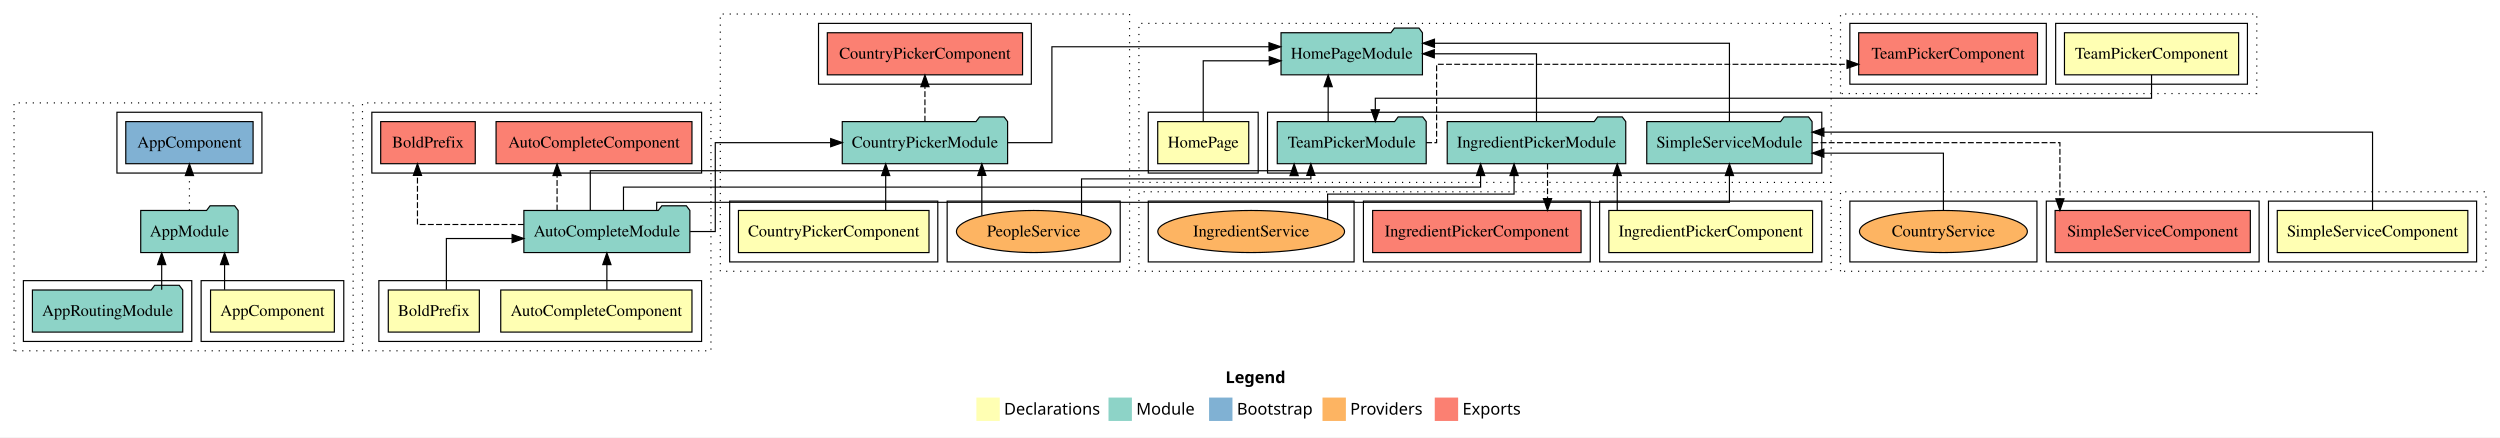
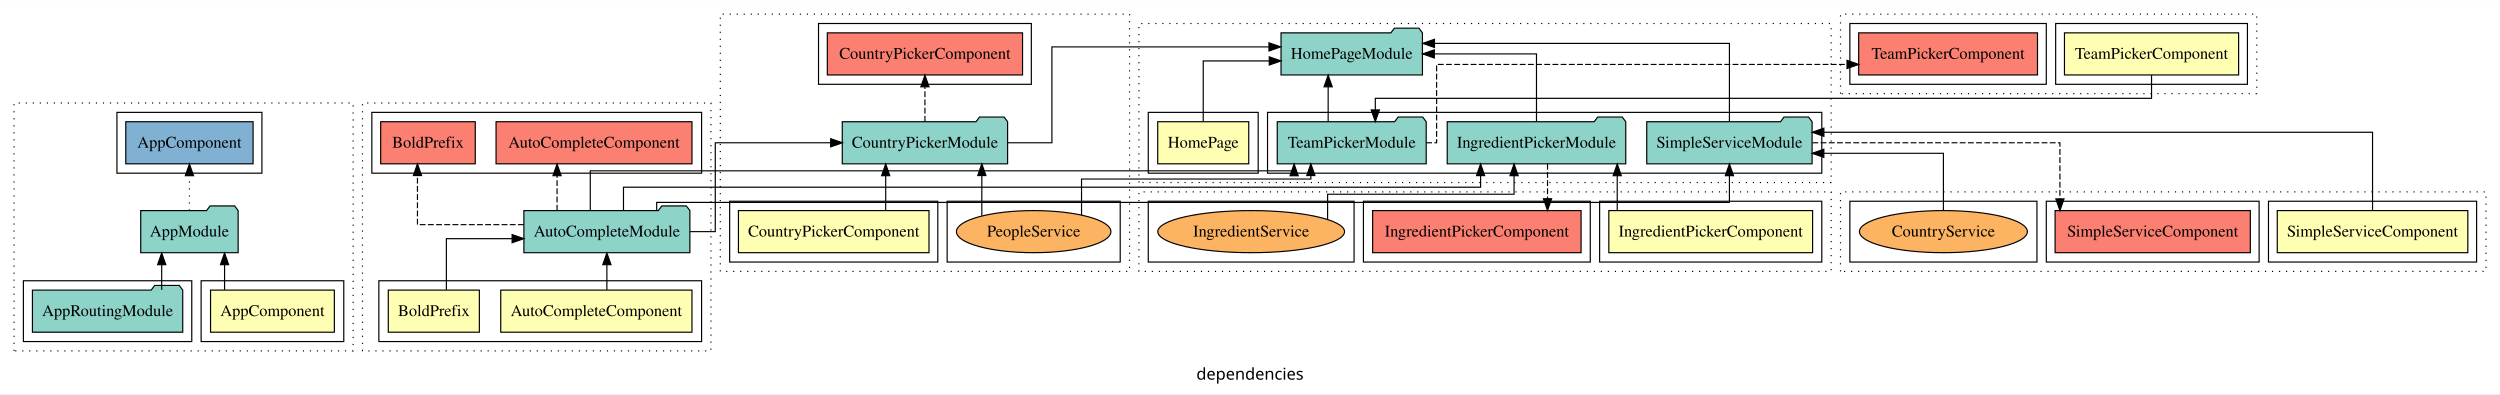
- <svg xmlns="http://www.w3.org/2000/svg" width="2138pt" height="374pt" viewBox="0.00 0.00 2138.00 374.00">
-   <g id="graph0" class="graph" transform="scale(1 1) rotate(0) translate(4 370)">
-     <polygon fill="#ffffff" stroke="transparent" points="-4,4 -4,-370 2134,-370 2134,4 -4,4" />
-     <text text-anchor="start" x="1044.009" y="-42.4" font-family="sans-serif" font-weight="bold" font-size="14.00" fill="#000000">Legend</text>
-     <polygon fill="#ffffb3" stroke="transparent" points="831,-10 831,-30 851,-30 851,-10 831,-10" />
-     <text text-anchor="start" x="854.629" y="-15.4" font-family="sans-serif" font-size="14.00" fill="#000000">  Declarations</text>
-     <polygon fill="#8dd3c7" stroke="transparent" points="944,-10 944,-30 964,-30 964,-10 944,-10" />
-     <text text-anchor="start" x="967.725" y="-15.4" font-family="sans-serif" font-size="14.00" fill="#000000">  Module</text>
-     <polygon fill="#80b1d3" stroke="transparent" points="1030,-10 1030,-30 1050,-30 1050,-10 1030,-10" />
-     <text text-anchor="start" x="1053.781" y="-15.4" font-family="sans-serif" font-size="14.00" fill="#000000">  Bootstrap</text>
-     <polygon fill="#fdb462" stroke="transparent" points="1127,-10 1127,-30 1147,-30 1147,-10 1127,-10" />
-     <text text-anchor="start" x="1150.673" y="-15.4" font-family="sans-serif" font-size="14.00" fill="#000000">  Providers</text>
-     <polygon fill="#fb8072" stroke="transparent" points="1223,-10 1223,-30 1243,-30 1243,-10 1223,-10" />
-     <text text-anchor="start" x="1246.726" y="-15.4" font-family="sans-serif" font-size="14.00" fill="#000000">  Exports</text>
+ <svg xmlns="http://www.w3.org/2000/svg" width="2138pt" height="337pt" viewBox="0.00 0.00 2138.00 336.80">
+   <g id="graph0" class="graph" transform="scale(1 1) rotate(0) translate(4 332.8)">
+     <polygon fill="white" stroke="transparent" points="-4,4 -4,-332.8 2134,-332.8 2134,4 -4,4" />
+     <text text-anchor="middle" x="1065" y="-8.2" font-family="sans-serif" font-size="14.00">dependencies</text>
    <g id="clust1" class="cluster">
-       <polygon fill="none" stroke="#000000" stroke-dasharray="1,5" points="8,-70 8,-282 298,-282 298,-70 8,-70" />
+       <polygon fill="none" stroke="black" stroke-dasharray="1,5" points="8,-32.8 8,-244.8 298,-244.8 298,-32.8 8,-32.8" />
    </g>
    <g id="clust2" class="cluster">
-       <polygon fill="none" stroke="#000000" points="168,-78 168,-130 290,-130 290,-78 168,-78" />
+       <polygon fill="none" stroke="black" points="168,-40.8 168,-92.8 290,-92.8 290,-40.8 168,-40.8" />
    </g>
    <g id="clust4" class="cluster">
-       <polygon fill="none" stroke="#000000" points="16,-78 16,-130 160,-130 160,-78 16,-78" />
+       <polygon fill="none" stroke="black" points="16,-40.8 16,-92.8 160,-92.8 160,-40.8 16,-40.8" />
    </g>
    <g id="clust6" class="cluster">
-       <polygon fill="none" stroke="#000000" points="96,-222 96,-274 220,-274 220,-222 96,-222" />
+       <polygon fill="none" stroke="black" points="96,-184.8 96,-236.8 220,-236.8 220,-184.8 96,-184.8" />
    </g>
    <g id="clust14" class="cluster">
-       <polygon fill="none" stroke="#000000" stroke-dasharray="1,5" points="306,-70 306,-282 604,-282 604,-70 306,-70" />
+       <polygon fill="none" stroke="black" stroke-dasharray="1,5" points="306,-32.8 306,-244.8 604,-244.8 604,-32.8 306,-32.8" />
    </g>
    <g id="clust15" class="cluster">
-       <polygon fill="none" stroke="#000000" points="320,-78 320,-130 596,-130 596,-78 320,-78" />
+       <polygon fill="none" stroke="black" points="320,-40.8 320,-92.8 596,-92.8 596,-40.8 320,-40.8" />
    </g>
    <g id="clust19" class="cluster">
-       <polygon fill="none" stroke="#000000" points="314,-222 314,-274 596,-274 596,-222 314,-222" />
+       <polygon fill="none" stroke="black" points="314,-184.8 314,-236.8 596,-236.8 596,-184.8 314,-184.8" />
    </g>
    <g id="clust22" class="cluster">
-       <polygon fill="none" stroke="#000000" stroke-dasharray="1,5" points="612,-138 612,-358 962,-358 962,-138 612,-138" />
+       <polygon fill="none" stroke="black" stroke-dasharray="1,5" points="612,-100.8 612,-320.8 962,-320.8 962,-100.8 612,-100.8" />
    </g>
    <g id="clust23" class="cluster">
-       <polygon fill="none" stroke="#000000" points="620,-146 620,-198 798,-198 798,-146 620,-146" />
+       <polygon fill="none" stroke="black" points="620,-108.8 620,-160.8 798,-160.8 798,-108.8 620,-108.8" />
    </g>
    <g id="clust26" class="cluster">
-       <polygon fill="none" stroke="#000000" points="696,-298 696,-350 878,-350 878,-298 696,-298" />
+       <polygon fill="none" stroke="black" points="696,-260.8 696,-312.8 878,-312.8 878,-260.8 696,-260.8" />
    </g>
    <g id="clust28" class="cluster">
-       <polygon fill="none" stroke="#000000" points="806,-146 806,-198 954,-198 954,-146 806,-146" />
+       <polygon fill="none" stroke="black" points="806,-108.8 806,-160.8 954,-160.8 954,-108.8 806,-108.8" />
    </g>
    <g id="clust29" class="cluster">
-       <polygon fill="none" stroke="#000000" stroke-dasharray="1,5" points="970,-214 970,-350 1562,-350 1562,-214 970,-214" />
+       <polygon fill="none" stroke="black" stroke-dasharray="1,5" points="970,-176.8 970,-312.8 1562,-312.8 1562,-176.8 970,-176.8" />
    </g>
    <g id="clust30" class="cluster">
-       <polygon fill="none" stroke="#000000" points="978,-222 978,-274 1072,-274 1072,-222 978,-222" />
+       <polygon fill="none" stroke="black" points="978,-184.8 978,-236.8 1072,-236.8 1072,-184.8 978,-184.8" />
    </g>
    <g id="clust32" class="cluster">
-       <polygon fill="none" stroke="#000000" points="1080,-222 1080,-274 1554,-274 1554,-222 1080,-222" />
+       <polygon fill="none" stroke="black" points="1080,-184.8 1080,-236.8 1554,-236.8 1554,-184.8 1080,-184.8" />
    </g>
    <g id="clust36" class="cluster">
-       <polygon fill="none" stroke="#000000" stroke-dasharray="1,5" points="970,-138 970,-206 1562,-206 1562,-138 970,-138" />
+       <polygon fill="none" stroke="black" stroke-dasharray="1,5" points="970,-100.8 970,-168.8 1562,-168.8 1562,-100.8 970,-100.8" />
    </g>
    <g id="clust37" class="cluster">
-       <polygon fill="none" stroke="#000000" points="1364,-146 1364,-198 1554,-198 1554,-146 1364,-146" />
+       <polygon fill="none" stroke="black" points="1364,-108.8 1364,-160.8 1554,-160.8 1554,-108.8 1364,-108.8" />
    </g>
    <g id="clust40" class="cluster">
-       <polygon fill="none" stroke="#000000" points="1162,-146 1162,-198 1356,-198 1356,-146 1162,-146" />
+       <polygon fill="none" stroke="black" points="1162,-108.8 1162,-160.8 1356,-160.8 1356,-108.8 1162,-108.8" />
    </g>
    <g id="clust42" class="cluster">
-       <polygon fill="none" stroke="#000000" points="978,-146 978,-198 1154,-198 1154,-146 978,-146" />
+       <polygon fill="none" stroke="black" points="978,-108.8 978,-160.8 1154,-160.8 1154,-108.8 978,-108.8" />
    </g>
    <g id="clust43" class="cluster">
-       <polygon fill="none" stroke="#000000" stroke-dasharray="1,5" points="1570,-138 1570,-206 2122,-206 2122,-138 1570,-138" />
+       <polygon fill="none" stroke="black" stroke-dasharray="1,5" points="1570,-100.8 1570,-168.8 2122,-168.8 2122,-100.8 1570,-100.8" />
    </g>
    <g id="clust44" class="cluster">
-       <polygon fill="none" stroke="#000000" points="1936,-146 1936,-198 2114,-198 2114,-146 1936,-146" />
+       <polygon fill="none" stroke="black" points="1936,-108.8 1936,-160.8 2114,-160.8 2114,-108.8 1936,-108.8" />
    </g>
    <g id="clust47" class="cluster">
-       <polygon fill="none" stroke="#000000" points="1746,-146 1746,-198 1928,-198 1928,-146 1746,-146" />
+       <polygon fill="none" stroke="black" points="1746,-108.8 1746,-160.8 1928,-160.8 1928,-108.8 1746,-108.8" />
    </g>
    <g id="clust49" class="cluster">
-       <polygon fill="none" stroke="#000000" points="1578,-146 1578,-198 1738,-198 1738,-146 1578,-146" />
+       <polygon fill="none" stroke="black" points="1578,-108.8 1578,-160.8 1738,-160.8 1738,-108.8 1578,-108.8" />
    </g>
    <g id="clust50" class="cluster">
-       <polygon fill="none" stroke="#000000" stroke-dasharray="1,5" points="1570,-290 1570,-358 1926,-358 1926,-290 1570,-290" />
+       <polygon fill="none" stroke="black" stroke-dasharray="1,5" points="1570,-252.8 1570,-320.8 1926,-320.8 1926,-252.8 1570,-252.8" />
    </g>
    <g id="clust51" class="cluster">
-       <polygon fill="none" stroke="#000000" points="1754,-298 1754,-350 1918,-350 1918,-298 1754,-298" />
+       <polygon fill="none" stroke="black" points="1754,-260.8 1754,-312.8 1918,-312.8 1918,-260.8 1754,-260.8" />
    </g>
    <g id="clust54" class="cluster">
-       <polygon fill="none" stroke="#000000" points="1578,-298 1578,-350 1746,-350 1746,-298 1578,-298" />
+       <polygon fill="none" stroke="black" points="1578,-260.8 1578,-312.8 1746,-312.8 1746,-260.8 1578,-260.8" />
    </g>
    <g id="node1" class="node">
-       <polygon fill="#ffffb3" stroke="#000000" points="281.94,-122 176.06,-122 176.06,-86 281.94,-86 281.94,-122" />
-       <text text-anchor="middle" x="229" y="-99.8" font-family="Times,serif" font-size="14.00" fill="#000000">AppComponent</text>
+       <polygon fill="#ffffb3" stroke="black" points="281.94,-84.8 176.06,-84.8 176.06,-48.8 281.94,-48.8 281.94,-84.8" />
+       <text text-anchor="middle" x="229" y="-62.6" font-family="Times,serif" font-size="14.00">AppComponent</text>
    </g>
    <g id="node2" class="node">
-       <polygon fill="#8dd3c7" stroke="#000000" points="199.657,-190 196.657,-194 175.657,-194 172.657,-190 116.343,-190 116.343,-154 199.657,-154 199.657,-190" />
-       <text text-anchor="middle" x="158" y="-167.8" font-family="Times,serif" font-size="14.00" fill="#000000">AppModule</text>
+       <polygon fill="#8dd3c7" stroke="black" points="199.66,-152.8 196.66,-156.8 175.66,-156.8 172.66,-152.8 116.34,-152.8 116.34,-116.8 199.66,-116.8 199.66,-152.8" />
+       <text text-anchor="middle" x="158" y="-130.6" font-family="Times,serif" font-size="14.00">AppModule</text>
    </g>
    <g id="edge1" class="edge">
-       <path fill="none" stroke="#000000" d="M188.054,-122.223C188.054,-122.223 188.054,-143.727 188.054,-143.727" />
-       <polygon fill="#000000" stroke="#000000" points="184.554,-143.727 188.054,-153.727 191.554,-143.727 184.554,-143.727" />
+       <path fill="none" stroke="black" d="M188.05,-85.02C188.05,-85.02 188.05,-106.53 188.05,-106.53" />
+       <polygon fill="black" stroke="black" points="184.55,-106.53 188.05,-116.53 191.55,-106.53 184.55,-106.53" />
    </g>
    <g id="node4" class="node">
-       <polygon fill="#80b1d3" stroke="#000000" points="212.439,-266 103.561,-266 103.561,-230 212.439,-230 212.439,-266" />
-       <text text-anchor="middle" x="158" y="-243.8" font-family="Times,serif" font-size="14.00" fill="#000000">AppComponent </text>
+       <polygon fill="#80b1d3" stroke="black" points="212.44,-228.8 103.56,-228.8 103.56,-192.8 212.44,-192.8 212.44,-228.8" />
+       <text text-anchor="middle" x="158" y="-206.6" font-family="Times,serif" font-size="14.00">AppComponent </text>
    </g>
    <g id="edge3" class="edge">
-       <path fill="none" stroke="#000000" stroke-dasharray="1,5" d="M158,-190.011C158,-190.011 158,-219.855 158,-219.855" />
-       <polygon fill="#000000" stroke="#000000" points="154.5,-219.855 158,-229.855 161.5,-219.855 154.5,-219.855" />
+       <path fill="none" stroke="black" stroke-dasharray="1,5" d="M158,-152.81C158,-152.81 158,-182.65 158,-182.65" />
+       <polygon fill="black" stroke="black" points="154.5,-182.65 158,-192.65 161.5,-182.65 154.5,-182.65" />
    </g>
    <g id="node3" class="node">
-       <polygon fill="#8dd3c7" stroke="#000000" points="152.274,-122 149.274,-126 128.274,-126 125.274,-122 23.726,-122 23.726,-86 152.274,-86 152.274,-122" />
-       <text text-anchor="middle" x="88" y="-99.8" font-family="Times,serif" font-size="14.00" fill="#000000">AppRoutingModule</text>
+       <polygon fill="#8dd3c7" stroke="black" points="152.27,-84.8 149.27,-88.8 128.27,-88.8 125.27,-84.8 23.73,-84.8 23.73,-48.8 152.27,-48.8 152.27,-84.8" />
+       <text text-anchor="middle" x="88" y="-62.6" font-family="Times,serif" font-size="14.00">AppRoutingModule</text>
    </g>
    <g id="edge2" class="edge">
-       <path fill="none" stroke="#000000" d="M134.28,-122.223C134.28,-122.223 134.28,-143.727 134.28,-143.727" />
-       <polygon fill="#000000" stroke="#000000" points="130.78,-143.727 134.28,-153.727 137.78,-143.727 130.78,-143.727" />
+       <path fill="none" stroke="black" d="M134.28,-85.02C134.28,-85.02 134.28,-106.53 134.28,-106.53" />
+       <polygon fill="black" stroke="black" points="130.78,-106.53 134.28,-116.53 137.78,-106.53 130.78,-106.53" />
    </g>
    <g id="node5" class="node">
-       <polygon fill="#ffffb3" stroke="#000000" points="587.767,-122 424.233,-122 424.233,-86 587.767,-86 587.767,-122" />
-       <text text-anchor="middle" x="506" y="-99.8" font-family="Times,serif" font-size="14.00" fill="#000000">AutoCompleteComponent</text>
+       <polygon fill="#ffffb3" stroke="black" points="587.77,-84.8 424.23,-84.8 424.23,-48.8 587.77,-48.8 587.77,-84.8" />
+       <text text-anchor="middle" x="506" y="-62.6" font-family="Times,serif" font-size="14.00">AutoCompleteComponent</text>
    </g>
    <g id="node7" class="node">
-       <polygon fill="#8dd3c7" stroke="#000000" points="585.985,-190 582.985,-194 561.985,-194 558.985,-190 444.015,-190 444.015,-154 585.985,-154 585.985,-190" />
-       <text text-anchor="middle" x="515" y="-167.8" font-family="Times,serif" font-size="14.00" fill="#000000">AutoCompleteModule</text>
+       <polygon fill="#8dd3c7" stroke="black" points="585.98,-152.8 582.98,-156.8 561.98,-156.8 558.98,-152.8 444.02,-152.8 444.02,-116.8 585.98,-116.8 585.98,-152.8" />
+       <text text-anchor="middle" x="515" y="-130.6" font-family="Times,serif" font-size="14.00">AutoCompleteModule</text>
    </g>
    <g id="edge4" class="edge">
-       <path fill="none" stroke="#000000" d="M515,-122.223C515,-122.223 515,-143.727 515,-143.727" />
-       <polygon fill="#000000" stroke="#000000" points="511.5,-143.727 515,-153.727 518.5,-143.727 511.5,-143.727" />
+       <path fill="none" stroke="black" d="M515,-85.02C515,-85.02 515,-106.53 515,-106.53" />
+       <polygon fill="black" stroke="black" points="511.5,-106.53 515,-116.53 518.5,-106.53 511.5,-106.53" />
    </g>
    <g id="node6" class="node">
-       <polygon fill="#ffffb3" stroke="#000000" points="405.937,-122 328.063,-122 328.063,-86 405.937,-86 405.937,-122" />
-       <text text-anchor="middle" x="367" y="-99.8" font-family="Times,serif" font-size="14.00" fill="#000000">BoldPrefix</text>
+       <polygon fill="#ffffb3" stroke="black" points="405.94,-84.8 328.06,-84.8 328.06,-48.8 405.94,-48.8 405.94,-84.8" />
+       <text text-anchor="middle" x="367" y="-62.6" font-family="Times,serif" font-size="14.00">BoldPrefix</text>
    </g>
    <g id="edge5" class="edge">
-       <path fill="none" stroke="#000000" d="M377.739,-122.267C377.739,-140.555 377.739,-166 377.739,-166 377.739,-166 433.957,-166 433.957,-166" />
-       <polygon fill="#000000" stroke="#000000" points="433.957,-169.5 443.957,-166 433.957,-162.5 433.957,-169.5" />
+       <path fill="none" stroke="black" d="M377.74,-85.07C377.74,-103.36 377.74,-128.8 377.74,-128.8 377.74,-128.8 433.96,-128.8 433.96,-128.8" />
+       <polygon fill="black" stroke="black" points="433.96,-132.3 443.96,-128.8 433.96,-125.3 433.96,-132.3" />
    </g>
    <g id="node8" class="node">
-       <polygon fill="#fb8072" stroke="#000000" points="587.767,-266 420.233,-266 420.233,-230 587.767,-230 587.767,-266" />
-       <text text-anchor="middle" x="504" y="-243.8" font-family="Times,serif" font-size="14.00" fill="#000000">AutoCompleteComponent </text>
+       <polygon fill="#fb8072" stroke="black" points="587.77,-228.8 420.23,-228.8 420.23,-192.8 587.77,-192.8 587.77,-228.8" />
+       <text text-anchor="middle" x="504" y="-206.6" font-family="Times,serif" font-size="14.00">AutoCompleteComponent </text>
    </g>
    <g id="edge6" class="edge">
-       <path fill="none" stroke="#000000" stroke-dasharray="5,2" d="M472.405,-190.011C472.405,-190.011 472.405,-219.855 472.405,-219.855" />
-       <polygon fill="#000000" stroke="#000000" points="468.905,-219.855 472.405,-229.855 475.905,-219.855 468.905,-219.855" />
+       <path fill="none" stroke="black" stroke-dasharray="5,2" d="M472.4,-152.81C472.4,-152.81 472.4,-182.65 472.4,-182.65" />
+       <polygon fill="black" stroke="black" points="468.9,-182.65 472.4,-192.65 475.9,-182.65 468.9,-182.65" />
    </g>
    <g id="node9" class="node">
-       <polygon fill="#fb8072" stroke="#000000" points="402.436,-266 321.564,-266 321.564,-230 402.436,-230 402.436,-266" />
-       <text text-anchor="middle" x="362" y="-243.8" font-family="Times,serif" font-size="14.00" fill="#000000">BoldPrefix </text>
+       <polygon fill="#fb8072" stroke="black" points="402.44,-228.8 321.56,-228.8 321.56,-192.8 402.44,-192.8 402.44,-228.8" />
+       <text text-anchor="middle" x="362" y="-206.6" font-family="Times,serif" font-size="14.00">BoldPrefix </text>
    </g>
    <g id="edge7" class="edge">
-       <path fill="none" stroke="#000000" stroke-dasharray="5,2" d="M443.949,-178C400.425,-178 353.011,-178 353.011,-178 353.011,-178 353.011,-219.973 353.011,-219.973" />
-       <polygon fill="#000000" stroke="#000000" points="349.511,-219.973 353.011,-229.973 356.511,-219.973 349.511,-219.973" />
+       <path fill="none" stroke="black" stroke-dasharray="5,2" d="M443.95,-140.8C400.42,-140.8 353.01,-140.8 353.01,-140.8 353.01,-140.8 353.01,-182.77 353.01,-182.77" />
+       <polygon fill="black" stroke="black" points="349.51,-182.77 353.01,-192.77 356.51,-182.77 349.51,-182.77" />
    </g>
    <g id="node11" class="node">
-       <polygon fill="#8dd3c7" stroke="#000000" points="857.701,-266 854.701,-270 833.701,-270 830.701,-266 716.299,-266 716.299,-230 857.701,-230 857.701,-266" />
-       <text text-anchor="middle" x="787" y="-243.8" font-family="Times,serif" font-size="14.00" fill="#000000">CountryPickerModule</text>
+       <polygon fill="#8dd3c7" stroke="black" points="857.7,-228.8 854.7,-232.8 833.7,-232.8 830.7,-228.8 716.3,-228.8 716.3,-192.8 857.7,-192.8 857.7,-228.8" />
+       <text text-anchor="middle" x="787" y="-206.6" font-family="Times,serif" font-size="14.00">CountryPickerModule</text>
    </g>
    <g id="edge9" class="edge">
-       <path fill="none" stroke="#000000" d="M586.197,-172C598.644,-172 607.696,-172 607.696,-172 607.696,-172 607.696,-248 607.696,-248 607.696,-248 706.392,-248 706.392,-248" />
-       <polygon fill="#000000" stroke="#000000" points="706.392,-251.5 716.392,-248 706.392,-244.5 706.392,-251.5" />
+       <path fill="none" stroke="black" d="M586.2,-134.8C598.64,-134.8 607.7,-134.8 607.7,-134.8 607.7,-134.8 607.7,-210.8 607.7,-210.8 607.7,-210.8 706.39,-210.8 706.39,-210.8" />
+       <polygon fill="black" stroke="black" points="706.39,-214.3 716.39,-210.8 706.39,-207.3 706.39,-214.3" />
    </g>
    <g id="node16" class="node">
-       <polygon fill="#8dd3c7" stroke="#000000" points="1386.344,-266 1383.344,-270 1362.344,-270 1359.344,-266 1233.656,-266 1233.656,-230 1386.344,-230 1386.344,-266" />
-       <text text-anchor="middle" x="1310" y="-243.8" font-family="Times,serif" font-size="14.00" fill="#000000">IngredientPickerModule</text>
+       <polygon fill="#8dd3c7" stroke="black" points="1386.34,-228.8 1383.34,-232.8 1362.34,-232.8 1359.34,-228.8 1233.66,-228.8 1233.66,-192.8 1386.34,-192.8 1386.34,-228.8" />
+       <text text-anchor="middle" x="1310" y="-206.6" font-family="Times,serif" font-size="14.00">IngredientPickerModule</text>
    </g>
    <g id="edge18" class="edge">
-       <path fill="none" stroke="#000000" d="M529.198,-190.11C529.198,-199.897 529.198,-210 529.198,-210 529.198,-210 1262.199,-210 1262.199,-210 1262.199,-210 1262.199,-219.89 1262.199,-219.89" />
-       <polygon fill="#000000" stroke="#000000" points="1258.699,-219.89 1262.199,-229.89 1265.699,-219.89 1258.699,-219.89" />
+       <path fill="none" stroke="black" d="M529.2,-152.91C529.2,-162.7 529.2,-172.8 529.2,-172.8 529.2,-172.8 1262.2,-172.8 1262.2,-172.8 1262.2,-172.8 1262.2,-182.69 1262.2,-182.69" />
+       <polygon fill="black" stroke="black" points="1258.7,-182.69 1262.2,-192.69 1265.7,-182.69 1258.7,-182.69" />
    </g>
    <g id="node17" class="node">
-       <polygon fill="#8dd3c7" stroke="#000000" points="1545.697,-266 1542.697,-270 1521.697,-270 1518.697,-266 1404.303,-266 1404.303,-230 1545.697,-230 1545.697,-266" />
-       <text text-anchor="middle" x="1475" y="-243.8" font-family="Times,serif" font-size="14.00" fill="#000000">SimpleServiceModule</text>
+       <polygon fill="#8dd3c7" stroke="black" points="1545.7,-228.8 1542.7,-232.8 1521.7,-232.8 1518.7,-228.8 1404.3,-228.8 1404.3,-192.8 1545.7,-192.8 1545.7,-228.8" />
+       <text text-anchor="middle" x="1475" y="-206.6" font-family="Times,serif" font-size="14.00">SimpleServiceModule</text>
    </g>
    <g id="edge22" class="edge">
-       <path fill="none" stroke="#000000" d="M557.595,-190.169C557.595,-194.046 557.595,-197 557.595,-197 557.595,-197 1475,-197 1475,-197 1475,-197 1475,-219.876 1475,-219.876" />
-       <polygon fill="#000000" stroke="#000000" points="1471.5,-219.876 1475,-229.876 1478.5,-219.876 1471.5,-219.876" />
+       <path fill="none" stroke="black" d="M557.6,-152.97C557.6,-156.85 557.6,-159.8 557.6,-159.8 557.6,-159.8 1475,-159.8 1475,-159.8 1475,-159.8 1475,-182.68 1475,-182.68" />
+       <polygon fill="black" stroke="black" points="1471.5,-182.68 1475,-192.68 1478.5,-182.68 1471.5,-182.68" />
    </g>
    <g id="node18" class="node">
-       <polygon fill="#8dd3c7" stroke="#000000" points="1215.685,-266 1212.685,-270 1191.685,-270 1188.685,-266 1088.315,-266 1088.315,-230 1215.685,-230 1215.685,-266" />
-       <text text-anchor="middle" x="1152" y="-243.8" font-family="Times,serif" font-size="14.00" fill="#000000">TeamPickerModule</text>
+       <polygon fill="#8dd3c7" stroke="black" points="1215.69,-228.8 1212.69,-232.8 1191.69,-232.8 1188.69,-228.8 1088.31,-228.8 1088.31,-192.8 1215.69,-192.8 1215.69,-228.8" />
+       <text text-anchor="middle" x="1152" y="-206.6" font-family="Times,serif" font-size="14.00">TeamPickerModule</text>
    </g>
    <g id="edge26" class="edge">
-       <path fill="none" stroke="#000000" d="M500.801,-190.187C500.801,-205.182 500.801,-224 500.801,-224 500.801,-224 1102.725,-224 1102.725,-224 1102.725,-224 1102.725,-224.581 1102.725,-224.581" />
-       <polygon fill="#000000" stroke="#000000" points="1099.225,-219.81 1102.725,-229.81 1106.225,-219.81 1099.225,-219.81" />
+       <path fill="none" stroke="black" d="M500.8,-152.99C500.8,-167.98 500.8,-186.8 500.8,-186.8 500.8,-186.8 1102.72,-186.8 1102.72,-186.8 1102.72,-186.8 1102.72,-187.38 1102.72,-187.38" />
+       <polygon fill="black" stroke="black" points="1099.22,-182.61 1102.72,-192.61 1106.22,-182.61 1099.22,-182.61" />
    </g>
    <g id="node10" class="node">
-       <polygon fill="#ffffb3" stroke="#000000" points="790.483,-190 627.517,-190 627.517,-154 790.483,-154 790.483,-190" />
-       <text text-anchor="middle" x="709" y="-167.8" font-family="Times,serif" font-size="14.00" fill="#000000">CountryPickerComponent</text>
+       <polygon fill="#ffffb3" stroke="black" points="790.48,-152.8 627.52,-152.8 627.52,-116.8 790.48,-116.8 790.48,-152.8" />
+       <text text-anchor="middle" x="709" y="-130.6" font-family="Times,serif" font-size="14.00">CountryPickerComponent</text>
    </g>
    <g id="edge8" class="edge">
-       <path fill="none" stroke="#000000" d="M753.446,-190.011C753.446,-190.011 753.446,-219.855 753.446,-219.855" />
-       <polygon fill="#000000" stroke="#000000" points="749.946,-219.855 753.446,-229.855 756.946,-219.855 749.946,-219.855" />
+       <path fill="none" stroke="black" d="M753.45,-152.81C753.45,-152.81 753.45,-182.65 753.45,-182.65" />
+       <polygon fill="black" stroke="black" points="749.95,-182.65 753.45,-192.65 756.95,-182.65 749.95,-182.65" />
    </g>
    <g id="node12" class="node">
-       <polygon fill="#fb8072" stroke="#000000" points="870.484,-342 703.516,-342 703.516,-306 870.484,-306 870.484,-342" />
-       <text text-anchor="middle" x="787" y="-319.8" font-family="Times,serif" font-size="14.00" fill="#000000">CountryPickerComponent </text>
+       <polygon fill="#fb8072" stroke="black" points="870.48,-304.8 703.52,-304.8 703.52,-268.8 870.48,-268.8 870.48,-304.8" />
+       <text text-anchor="middle" x="787" y="-282.6" font-family="Times,serif" font-size="14.00">CountryPickerComponent </text>
    </g>
    <g id="edge10" class="edge">
-       <path fill="none" stroke="#000000" stroke-dasharray="5,2" d="M787,-266.011C787,-266.011 787,-295.855 787,-295.855" />
-       <polygon fill="#000000" stroke="#000000" points="783.5,-295.855 787,-305.855 790.5,-295.855 783.5,-295.855" />
+       <path fill="none" stroke="black" stroke-dasharray="5,2" d="M787,-228.81C787,-228.81 787,-258.65 787,-258.65" />
+       <polygon fill="black" stroke="black" points="783.5,-258.65 787,-268.65 790.5,-258.65 783.5,-258.65" />
    </g>
    <g id="node15" class="node">
-       <polygon fill="#8dd3c7" stroke="#000000" points="1212.473,-342 1209.473,-346 1188.473,-346 1185.473,-342 1091.527,-342 1091.527,-306 1212.473,-306 1212.473,-342" />
-       <text text-anchor="middle" x="1152" y="-319.8" font-family="Times,serif" font-size="14.00" fill="#000000">HomePageModule</text>
+       <polygon fill="#8dd3c7" stroke="black" points="1212.47,-304.8 1209.47,-308.8 1188.47,-308.8 1185.47,-304.8 1091.53,-304.8 1091.53,-268.8 1212.47,-268.8 1212.47,-304.8" />
+       <text text-anchor="middle" x="1152" y="-282.6" font-family="Times,serif" font-size="14.00">HomePageModule</text>
    </g>
    <g id="edge13" class="edge">
-       <path fill="none" stroke="#000000" d="M857.608,-248C878.347,-248 895.586,-248 895.586,-248 895.586,-248 895.586,-330 895.586,-330 895.586,-330 1081.233,-330 1081.233,-330" />
-       <polygon fill="#000000" stroke="#000000" points="1081.234,-333.5 1091.233,-330 1081.233,-326.5 1081.234,-333.5" />
+       <path fill="none" stroke="black" d="M857.61,-210.8C878.35,-210.8 895.59,-210.8 895.59,-210.8 895.59,-210.8 895.59,-292.8 895.59,-292.8 895.59,-292.8 1081.23,-292.8 1081.23,-292.8" />
+       <polygon fill="black" stroke="black" points="1081.23,-296.3 1091.23,-292.8 1081.23,-289.3 1081.23,-296.3" />
    </g>
    <g id="node13" class="node">
-       <ellipse fill="#fdb462" stroke="#000000" cx="880" cy="-172" rx="66.049" ry="18" />
-       <text text-anchor="middle" x="880" y="-167.8" font-family="Times,serif" font-size="14.00" fill="#000000">PeopleService</text>
+       <ellipse fill="#fdb462" stroke="black" cx="880" cy="-134.8" rx="66.05" ry="18" />
+       <text text-anchor="middle" x="880" y="-130.6" font-family="Times,serif" font-size="14.00">PeopleService</text>
    </g>
    <g id="edge11" class="edge">
-       <path fill="none" stroke="#000000" d="M835.663,-185.587C835.663,-185.587 835.663,-219.957 835.663,-219.957" />
-       <polygon fill="#000000" stroke="#000000" points="832.163,-219.957 835.663,-229.957 839.163,-219.958 832.163,-219.957" />
+       <path fill="none" stroke="black" d="M835.66,-148.39C835.66,-148.39 835.66,-182.76 835.66,-182.76" />
+       <polygon fill="black" stroke="black" points="832.16,-182.76 835.66,-192.76 839.16,-182.76 832.16,-182.76" />
    </g>
    <g id="edge28" class="edge">
-       <path fill="none" stroke="#000000" d="M920.93,-186.238C920.93,-199.422 920.93,-217 920.93,-217 920.93,-217 1117.042,-217 1117.042,-217 1117.042,-217 1117.042,-219.967 1117.042,-219.967" />
-       <polygon fill="#000000" stroke="#000000" points="1113.542,-219.967 1117.042,-229.967 1120.542,-219.967 1113.542,-219.967" />
+       <path fill="none" stroke="black" d="M920.93,-149.04C920.93,-162.22 920.93,-179.8 920.93,-179.8 920.93,-179.8 1117.04,-179.8 1117.04,-179.8 1117.04,-179.8 1117.04,-182.77 1117.04,-182.77" />
+       <polygon fill="black" stroke="black" points="1113.54,-182.77 1117.04,-192.77 1120.54,-182.77 1113.54,-182.77" />
    </g>
    <g id="node14" class="node">
-       <polygon fill="#ffffb3" stroke="#000000" points="1063.925,-266 986.075,-266 986.075,-230 1063.925,-230 1063.925,-266" />
-       <text text-anchor="middle" x="1025" y="-243.8" font-family="Times,serif" font-size="14.00" fill="#000000">HomePage</text>
+       <polygon fill="#ffffb3" stroke="black" points="1063.92,-228.8 986.08,-228.8 986.08,-192.8 1063.92,-192.8 1063.92,-228.8" />
+       <text text-anchor="middle" x="1025" y="-206.6" font-family="Times,serif" font-size="14.00">HomePage</text>
    </g>
    <g id="edge12" class="edge">
-       <path fill="none" stroke="#000000" d="M1025,-266.027C1025,-286.767 1025,-318 1025,-318 1025,-318 1081.476,-318 1081.476,-318" />
-       <polygon fill="#000000" stroke="#000000" points="1081.476,-321.5 1091.476,-318 1081.476,-314.5 1081.476,-321.5" />
+       <path fill="none" stroke="black" d="M1025,-228.83C1025,-249.57 1025,-280.8 1025,-280.8 1025,-280.8 1081.48,-280.8 1081.48,-280.8" />
+       <polygon fill="black" stroke="black" points="1081.48,-284.3 1091.48,-280.8 1081.48,-277.3 1081.48,-284.3" />
    </g>
    <g id="edge14" class="edge">
-       <path fill="none" stroke="#000000" d="M1310,-266.011C1310,-288.485 1310,-324 1310,-324 1310,-324 1222.635,-324 1222.635,-324" />
-       <polygon fill="#000000" stroke="#000000" points="1222.635,-320.5 1212.635,-324 1222.635,-327.5 1222.635,-320.5" />
+       <path fill="none" stroke="black" d="M1310,-228.81C1310,-251.29 1310,-286.8 1310,-286.8 1310,-286.8 1222.64,-286.8 1222.64,-286.8" />
+       <polygon fill="black" stroke="black" points="1222.64,-283.3 1212.64,-286.8 1222.64,-290.3 1222.64,-283.3" />
    </g>
    <g id="node20" class="node">
-       <polygon fill="#fb8072" stroke="#000000" points="1348.127,-190 1169.873,-190 1169.873,-154 1348.127,-154 1348.127,-190" />
-       <text text-anchor="middle" x="1259" y="-167.8" font-family="Times,serif" font-size="14.00" fill="#000000">IngredientPickerComponent </text>
+       <polygon fill="#fb8072" stroke="black" points="1348.13,-152.8 1169.87,-152.8 1169.87,-116.8 1348.13,-116.8 1348.13,-152.8" />
+       <text text-anchor="middle" x="1259" y="-130.6" font-family="Times,serif" font-size="14.00">IngredientPickerComponent </text>
    </g>
    <g id="edge19" class="edge">
-       <path fill="none" stroke="#000000" stroke-dasharray="5,2" d="M1319.442,-229.989C1319.442,-229.989 1319.442,-200.145 1319.442,-200.145" />
-       <polygon fill="#000000" stroke="#000000" points="1322.942,-200.145 1319.442,-190.145 1315.942,-200.145 1322.942,-200.145" />
+       <path fill="none" stroke="black" stroke-dasharray="5,2" d="M1319.44,-192.79C1319.44,-192.79 1319.44,-162.95 1319.44,-162.95" />
+       <polygon fill="black" stroke="black" points="1322.94,-162.95 1319.44,-152.95 1315.94,-162.95 1322.94,-162.95" />
    </g>
    <g id="edge15" class="edge">
-       <path fill="none" stroke="#000000" d="M1475,-266.026C1475,-290.977 1475,-333 1475,-333 1475,-333 1222.754,-333 1222.754,-333" />
-       <polygon fill="#000000" stroke="#000000" points="1222.754,-329.5 1212.754,-333 1222.754,-336.5 1222.754,-329.5" />
+       <path fill="none" stroke="black" d="M1475,-228.83C1475,-253.78 1475,-295.8 1475,-295.8 1475,-295.8 1222.75,-295.8 1222.75,-295.8" />
+       <polygon fill="black" stroke="black" points="1222.75,-292.3 1212.75,-295.8 1222.75,-299.3 1222.75,-292.3" />
    </g>
    <g id="node23" class="node">
-       <polygon fill="#fb8072" stroke="#000000" points="1920.48,-190 1753.52,-190 1753.52,-154 1920.48,-154 1920.48,-190" />
-       <text text-anchor="middle" x="1837" y="-167.8" font-family="Times,serif" font-size="14.00" fill="#000000">SimpleServiceComponent </text>
+       <polygon fill="#fb8072" stroke="black" points="1920.48,-152.8 1753.52,-152.8 1753.52,-116.8 1920.48,-116.8 1920.48,-152.8" />
+       <text text-anchor="middle" x="1837" y="-130.6" font-family="Times,serif" font-size="14.00">SimpleServiceComponent </text>
    </g>
    <g id="edge23" class="edge">
-       <path fill="none" stroke="#000000" stroke-dasharray="5,2" d="M1545.957,-248C1629.68,-248 1757.638,-248 1757.638,-248 1757.638,-248 1757.638,-200.011 1757.638,-200.011" />
-       <polygon fill="#000000" stroke="#000000" points="1761.138,-200.011 1757.638,-190.011 1754.138,-200.011 1761.138,-200.011" />
+       <path fill="none" stroke="black" stroke-dasharray="5,2" d="M1545.96,-210.8C1629.68,-210.8 1757.64,-210.8 1757.64,-210.8 1757.64,-210.8 1757.64,-162.81 1757.64,-162.81" />
+       <polygon fill="black" stroke="black" points="1761.14,-162.81 1757.64,-152.81 1754.14,-162.81 1761.14,-162.81" />
    </g>
    <g id="edge16" class="edge">
-       <path fill="none" stroke="#000000" d="M1131.838,-266.011C1131.838,-266.011 1131.838,-295.855 1131.838,-295.855" />
-       <polygon fill="#000000" stroke="#000000" points="1128.338,-295.855 1131.838,-305.855 1135.338,-295.855 1128.338,-295.855" />
+       <path fill="none" stroke="black" d="M1131.84,-228.81C1131.84,-228.81 1131.84,-258.65 1131.84,-258.65" />
+       <polygon fill="black" stroke="black" points="1128.34,-258.65 1131.84,-268.65 1135.34,-258.65 1128.34,-258.65" />
    </g>
    <g id="node26" class="node">
-       <polygon fill="#fb8072" stroke="#000000" points="1738.468,-342 1585.532,-342 1585.532,-306 1738.468,-306 1738.468,-342" />
-       <text text-anchor="middle" x="1662" y="-319.8" font-family="Times,serif" font-size="14.00" fill="#000000">TeamPickerComponent </text>
+       <polygon fill="#fb8072" stroke="black" points="1738.47,-304.8 1585.53,-304.8 1585.53,-268.8 1738.47,-268.8 1738.47,-304.8" />
+       <text text-anchor="middle" x="1662" y="-282.6" font-family="Times,serif" font-size="14.00">TeamPickerComponent </text>
    </g>
    <g id="edge27" class="edge">
-       <path fill="none" stroke="#000000" stroke-dasharray="5,2" d="M1215.685,-248C1221.112,-248 1224.585,-248 1224.585,-248 1224.585,-248 1224.585,-315 1224.585,-315 1224.585,-315 1575.558,-315 1575.558,-315" />
-       <polygon fill="#000000" stroke="#000000" points="1575.558,-318.5 1585.558,-315 1575.558,-311.5 1575.558,-318.5" />
+       <path fill="none" stroke="black" stroke-dasharray="5,2" d="M1215.68,-210.8C1221.11,-210.8 1224.59,-210.8 1224.59,-210.8 1224.59,-210.8 1224.59,-277.8 1224.59,-277.8 1224.59,-277.8 1575.56,-277.8 1575.56,-277.8" />
+       <polygon fill="black" stroke="black" points="1575.56,-281.3 1585.56,-277.8 1575.56,-274.3 1575.56,-281.3" />
    </g>
    <g id="node19" class="node">
-       <polygon fill="#ffffb3" stroke="#000000" points="1546.127,-190 1371.873,-190 1371.873,-154 1546.127,-154 1546.127,-190" />
-       <text text-anchor="middle" x="1459" y="-167.8" font-family="Times,serif" font-size="14.00" fill="#000000">IngredientPickerComponent</text>
+       <polygon fill="#ffffb3" stroke="black" points="1546.13,-152.8 1371.87,-152.8 1371.87,-116.8 1546.13,-116.8 1546.13,-152.8" />
+       <text text-anchor="middle" x="1459" y="-130.6" font-family="Times,serif" font-size="14.00">IngredientPickerComponent</text>
    </g>
    <g id="edge17" class="edge">
-       <path fill="none" stroke="#000000" d="M1379.054,-190.011C1379.054,-190.011 1379.054,-219.855 1379.054,-219.855" />
-       <polygon fill="#000000" stroke="#000000" points="1375.554,-219.855 1379.054,-229.855 1382.554,-219.855 1375.554,-219.855" />
+       <path fill="none" stroke="black" d="M1379.05,-152.81C1379.05,-152.81 1379.05,-182.65 1379.05,-182.65" />
+       <polygon fill="black" stroke="black" points="1375.55,-182.65 1379.05,-192.65 1382.55,-182.65 1375.55,-182.65" />
    </g>
    <g id="node21" class="node">
-       <ellipse fill="#fdb462" stroke="#000000" cx="1066" cy="-172" rx="79.853" ry="18" />
-       <text text-anchor="middle" x="1066" y="-167.8" font-family="Times,serif" font-size="14.00" fill="#000000">IngredientService</text>
+       <ellipse fill="#fdb462" stroke="black" cx="1066" cy="-134.8" rx="79.85" ry="18" />
+       <text text-anchor="middle" x="1066" y="-130.6" font-family="Times,serif" font-size="14.00">IngredientService</text>
    </g>
    <g id="edge20" class="edge">
-       <path fill="none" stroke="#000000" d="M1131.359,-182.478C1131.359,-191.81 1131.359,-204 1131.359,-204 1131.359,-204 1290.821,-204 1290.821,-204 1290.821,-204 1290.821,-219.85 1290.821,-219.85" />
-       <polygon fill="#000000" stroke="#000000" points="1287.321,-219.849 1290.821,-229.85 1294.321,-219.85 1287.321,-219.849" />
+       <path fill="none" stroke="black" d="M1131.36,-145.28C1131.36,-154.61 1131.36,-166.8 1131.36,-166.8 1131.36,-166.8 1290.82,-166.8 1290.82,-166.8 1290.82,-166.8 1290.82,-182.65 1290.82,-182.65" />
+       <polygon fill="black" stroke="black" points="1287.32,-182.65 1290.82,-192.65 1294.32,-182.65 1287.32,-182.65" />
    </g>
    <g id="node22" class="node">
-       <polygon fill="#ffffb3" stroke="#000000" points="2106.479,-190 1943.521,-190 1943.521,-154 2106.479,-154 2106.479,-190" />
-       <text text-anchor="middle" x="2025" y="-167.8" font-family="Times,serif" font-size="14.00" fill="#000000">SimpleServiceComponent</text>
+       <polygon fill="#ffffb3" stroke="black" points="2106.48,-152.8 1943.52,-152.8 1943.52,-116.8 2106.48,-116.8 2106.48,-152.8" />
+       <text text-anchor="middle" x="2025" y="-130.6" font-family="Times,serif" font-size="14.00">SimpleServiceComponent</text>
    </g>
    <g id="edge21" class="edge">
-       <path fill="none" stroke="#000000" d="M2025,-190.026C2025,-214.977 2025,-257 2025,-257 2025,-257 1555.777,-257 1555.777,-257" />
-       <polygon fill="#000000" stroke="#000000" points="1555.777,-253.5 1545.777,-257 1555.777,-260.5 1555.777,-253.5" />
+       <path fill="none" stroke="black" d="M2025,-152.83C2025,-177.78 2025,-219.8 2025,-219.8 2025,-219.8 1555.78,-219.8 1555.78,-219.8" />
+       <polygon fill="black" stroke="black" points="1555.78,-216.3 1545.78,-219.8 1555.78,-223.3 1555.78,-216.3" />
    </g>
    <g id="node24" class="node">
-       <ellipse fill="#fdb462" stroke="#000000" cx="1658" cy="-172" rx="71.789" ry="18" />
-       <text text-anchor="middle" x="1658" y="-167.8" font-family="Times,serif" font-size="14.00" fill="#000000">CountryService</text>
+       <ellipse fill="#fdb462" stroke="black" cx="1658" cy="-134.8" rx="71.79" ry="18" />
+       <text text-anchor="middle" x="1658" y="-130.6" font-family="Times,serif" font-size="14.00">CountryService</text>
    </g>
    <g id="edge24" class="edge">
-       <path fill="none" stroke="#000000" d="M1658,-190.308C1658,-210.145 1658,-239 1658,-239 1658,-239 1555.753,-239 1555.753,-239" />
-       <polygon fill="#000000" stroke="#000000" points="1555.753,-235.5 1545.753,-239 1555.753,-242.5 1555.753,-235.5" />
+       <path fill="none" stroke="black" d="M1658,-153.11C1658,-172.95 1658,-201.8 1658,-201.8 1658,-201.8 1555.75,-201.8 1555.75,-201.8" />
+       <polygon fill="black" stroke="black" points="1555.75,-198.3 1545.75,-201.8 1555.75,-205.3 1555.75,-198.3" />
    </g>
    <g id="node25" class="node">
-       <polygon fill="#ffffb3" stroke="#000000" points="1910.468,-342 1761.532,-342 1761.532,-306 1910.468,-306 1910.468,-342" />
-       <text text-anchor="middle" x="1836" y="-319.8" font-family="Times,serif" font-size="14.00" fill="#000000">TeamPickerComponent</text>
+       <polygon fill="#ffffb3" stroke="black" points="1910.47,-304.8 1761.53,-304.8 1761.53,-268.8 1910.47,-268.8 1910.47,-304.8" />
+       <text text-anchor="middle" x="1836" y="-282.6" font-family="Times,serif" font-size="14.00">TeamPickerComponent</text>
    </g>
    <g id="edge25" class="edge">
-       <path fill="none" stroke="#000000" d="M1836,-305.89C1836,-296.103 1836,-286 1836,-286 1836,-286 1172.162,-286 1172.162,-286 1172.162,-286 1172.162,-276.11 1172.162,-276.11" />
-       <polygon fill="#000000" stroke="#000000" points="1175.662,-276.11 1172.162,-266.11 1168.662,-276.11 1175.662,-276.11" />
+       <path fill="none" stroke="black" d="M1836,-268.69C1836,-258.9 1836,-248.8 1836,-248.8 1836,-248.8 1172.16,-248.8 1172.16,-248.8 1172.16,-248.8 1172.16,-238.91 1172.16,-238.91" />
+       <polygon fill="black" stroke="black" points="1175.66,-238.91 1172.16,-228.91 1168.66,-238.91 1175.66,-238.91" />
    </g>
  </g>
</svg>
